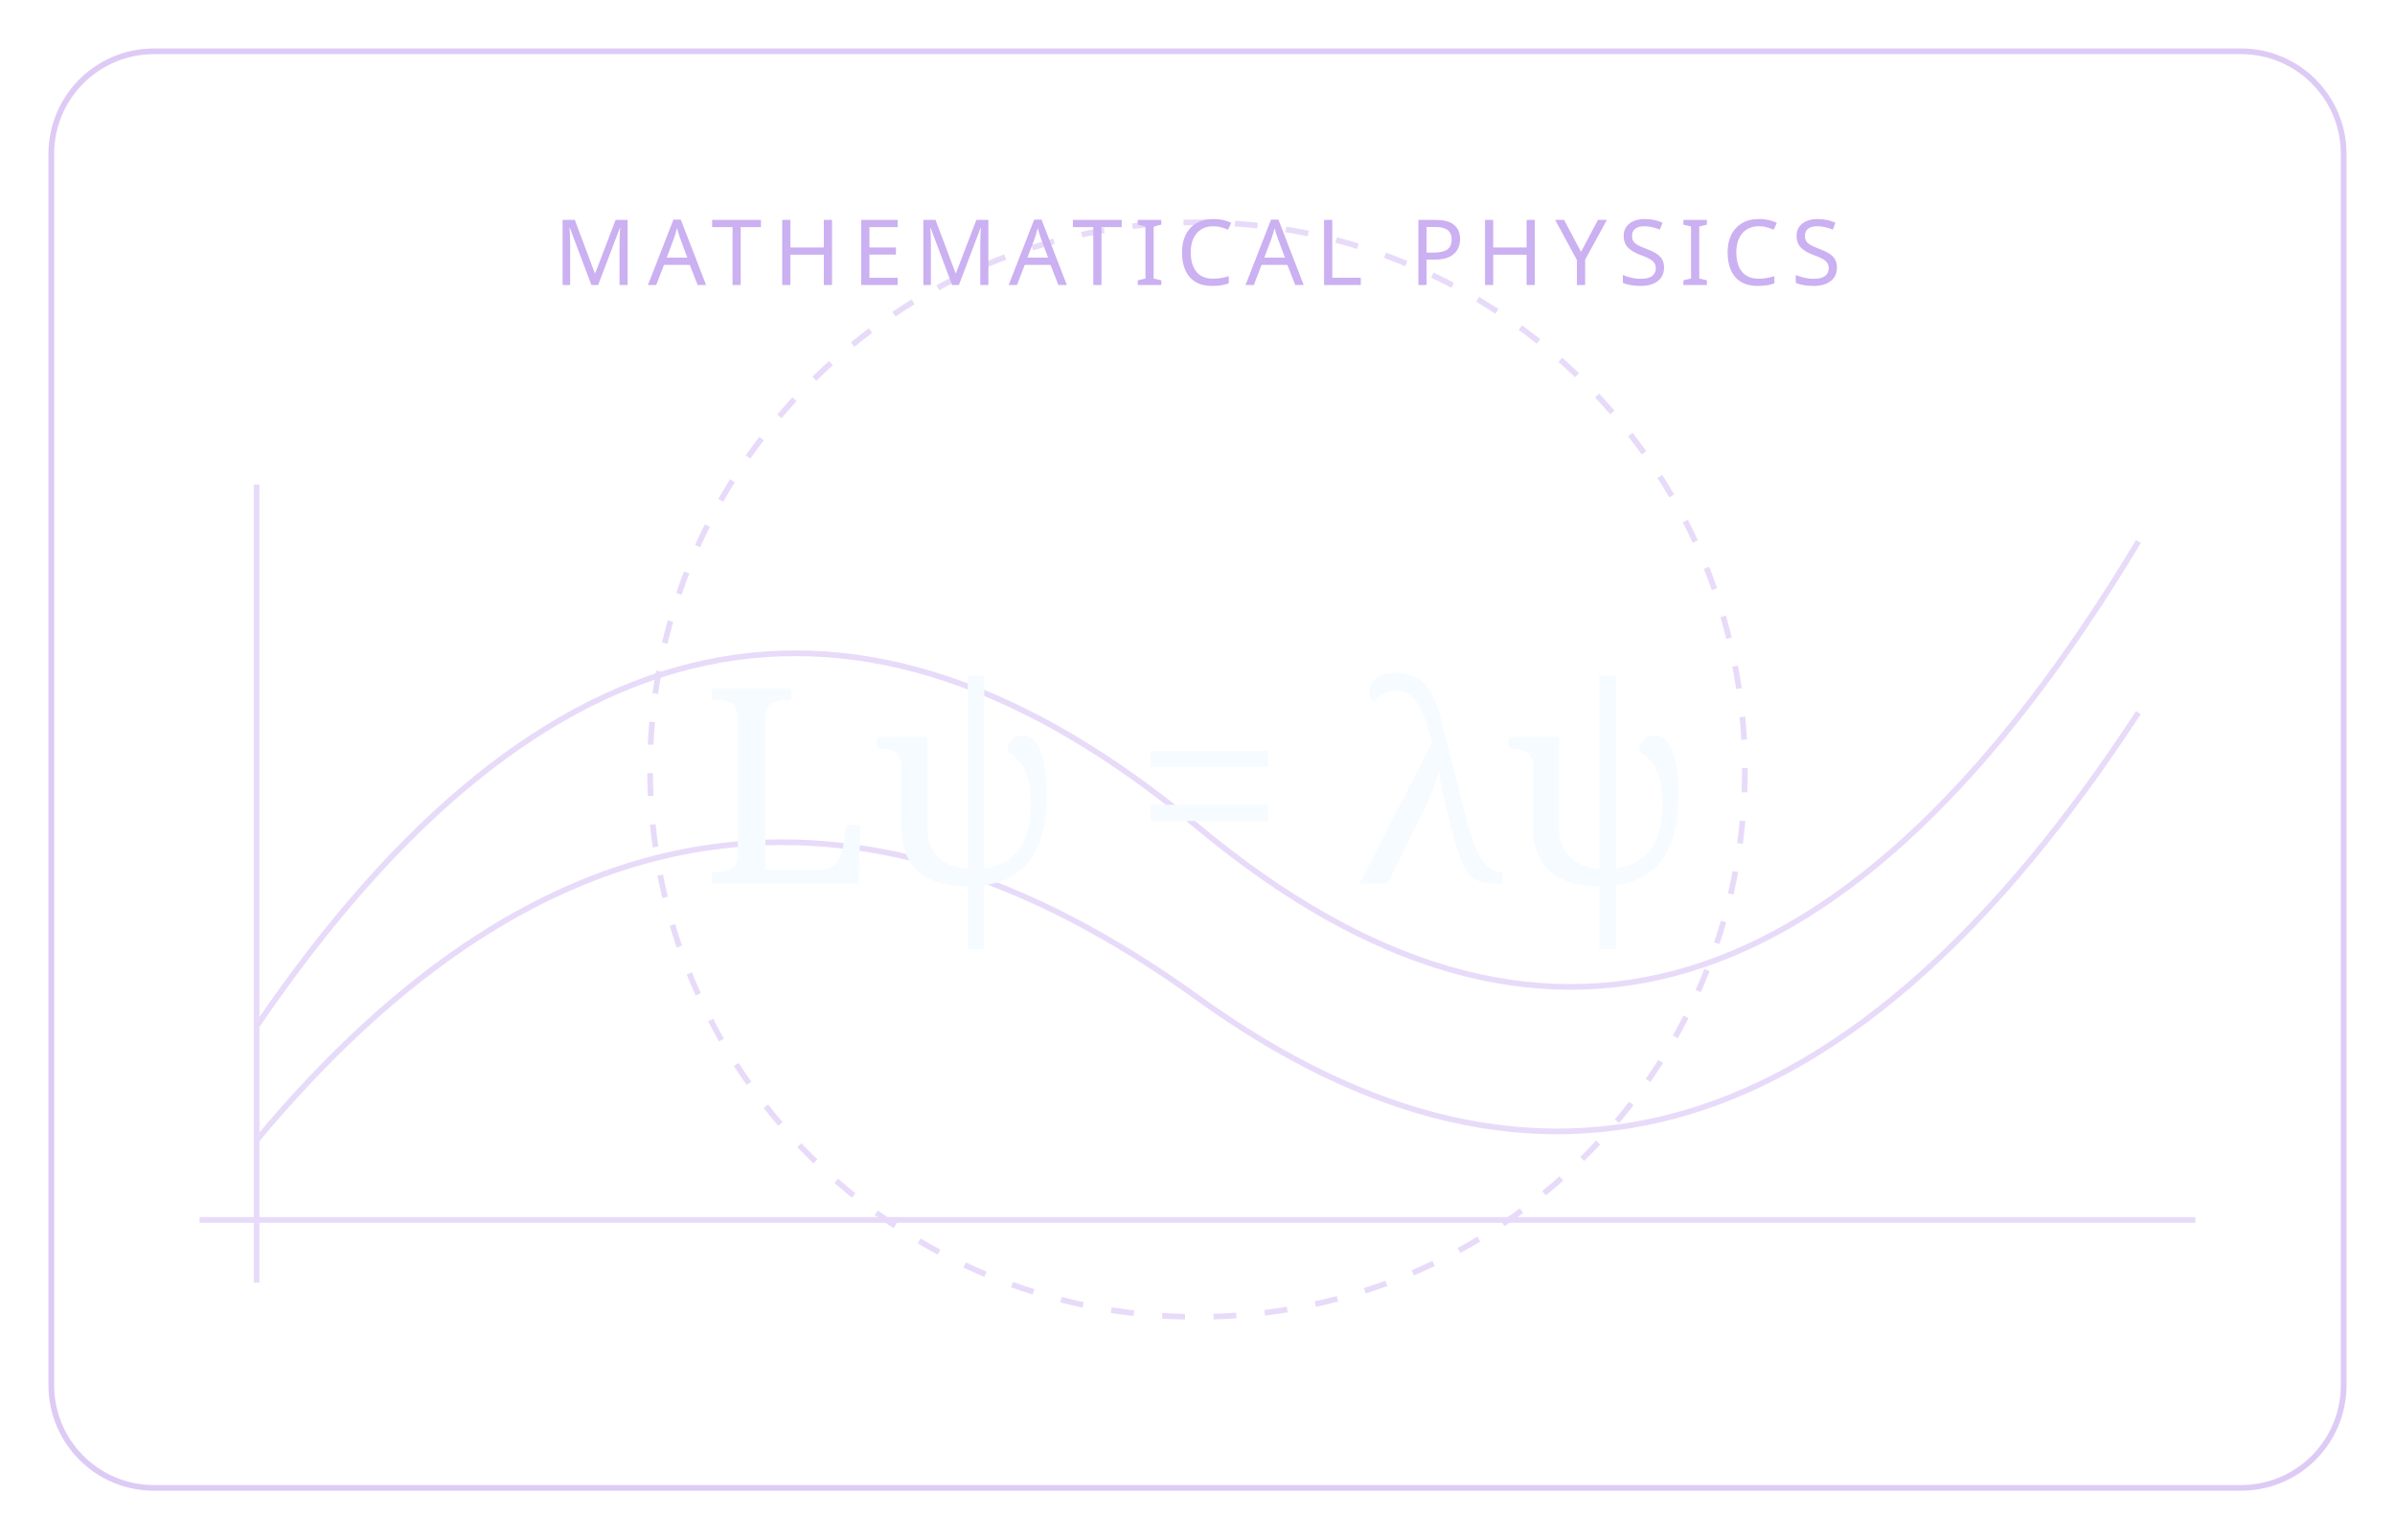
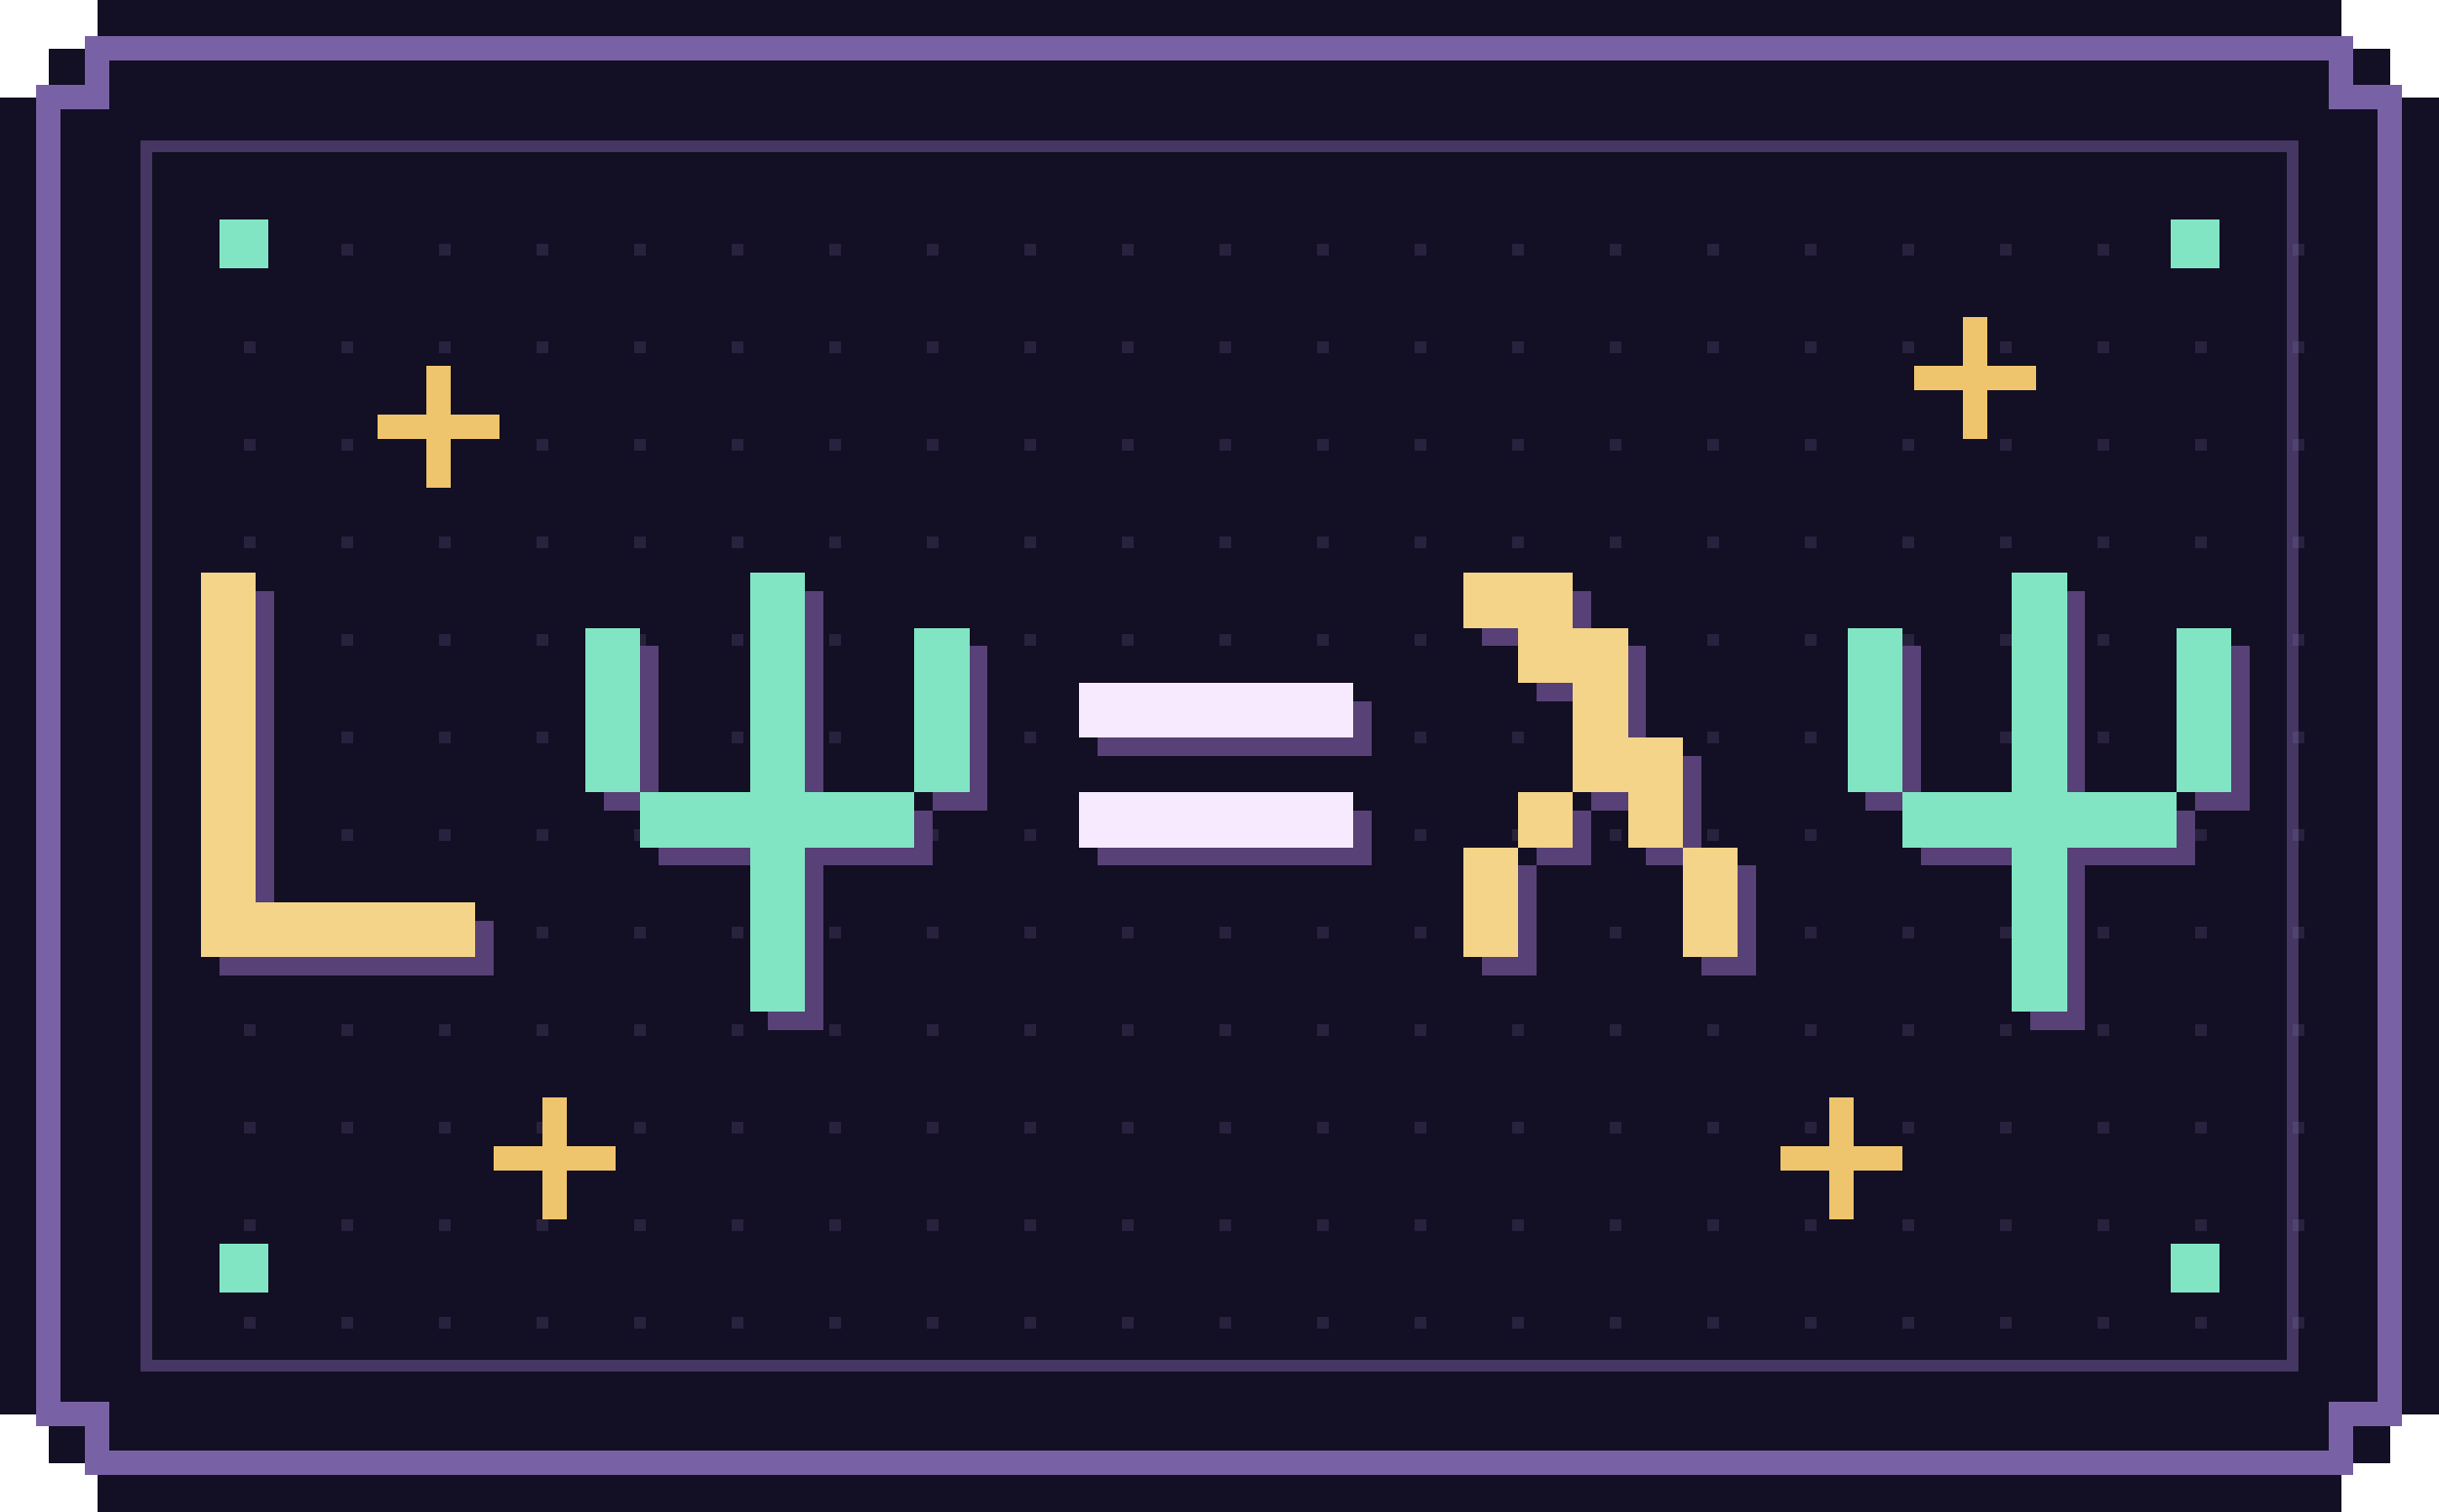
- <svg xmlns="http://www.w3.org/2000/svg" viewBox="0 0 420 270">
-   <rect x="9" y="9" width="402" height="252" rx="18" fill="#ffffff08" stroke="#cbb0f2" stroke-opacity=".65" />
-   <g stroke="#cbb0f2" fill="none" opacity=".45">
-     <path d="M35 214H385M45 225V85M45 180 Q120 70 210 145 T375 95M45 200 Q120 110 210 175 T375 125" />
-     <circle cx="210" cy="135" r="96" stroke-dasharray="4 5" />
-   </g>
-   <text x="210" y="50" text-anchor="middle" font-family="system-ui,sans-serif" font-size="16" letter-spacing="2" fill="#cbb0f2">MATHEMATICAL PHYSICS</text>
-   <text x="210" y="155" text-anchor="middle" font-family="Georgia,serif" font-size="48" fill="#f6fbff">Lψ = λψ</text>
+ <svg xmlns="http://www.w3.org/2000/svg" viewBox="0 0 400 248" role="img" aria-label="Спектральное уравнение L пси равно лямбда пси" shape-rendering="crispEdges">
+   <path fill="#130f25" d="M16 0H384V8H392V16H400V232H392V240H384V248H16V240H8V232H0V16H8V8H16Z" />
+   <path fill="none" stroke="#7862a5" stroke-width="4" d="M16 8H384V16H392V232H384V240H16V232H8V16H16Z" />
+   <path fill="none" stroke="#453663" stroke-width="2" d="M24 24H376V224H24Z" />
+   <rect x="40" y="40" width="2" height="2" fill="#8d78b2" opacity=".18" />
+   <rect x="40" y="56" width="2" height="2" fill="#8d78b2" opacity=".18" />
+   <rect x="40" y="72" width="2" height="2" fill="#8d78b2" opacity=".18" />
+   <rect x="40" y="88" width="2" height="2" fill="#8d78b2" opacity=".18" />
+   <rect x="40" y="104" width="2" height="2" fill="#8d78b2" opacity=".18" />
+   <rect x="40" y="120" width="2" height="2" fill="#8d78b2" opacity=".18" />
+   <rect x="40" y="136" width="2" height="2" fill="#8d78b2" opacity=".18" />
+   <rect x="40" y="152" width="2" height="2" fill="#8d78b2" opacity=".18" />
+   <rect x="40" y="168" width="2" height="2" fill="#8d78b2" opacity=".18" />
+   <rect x="40" y="184" width="2" height="2" fill="#8d78b2" opacity=".18" />
+   <rect x="40" y="200" width="2" height="2" fill="#8d78b2" opacity=".18" />
+   <rect x="40" y="216" width="2" height="2" fill="#8d78b2" opacity=".18" />
+   <rect x="56" y="40" width="2" height="2" fill="#8d78b2" opacity=".18" />
+   <rect x="56" y="56" width="2" height="2" fill="#8d78b2" opacity=".18" />
+   <rect x="56" y="72" width="2" height="2" fill="#8d78b2" opacity=".18" />
+   <rect x="56" y="88" width="2" height="2" fill="#8d78b2" opacity=".18" />
+   <rect x="56" y="104" width="2" height="2" fill="#8d78b2" opacity=".18" />
+   <rect x="56" y="120" width="2" height="2" fill="#8d78b2" opacity=".18" />
+   <rect x="56" y="136" width="2" height="2" fill="#8d78b2" opacity=".18" />
+   <rect x="56" y="152" width="2" height="2" fill="#8d78b2" opacity=".18" />
+   <rect x="56" y="168" width="2" height="2" fill="#8d78b2" opacity=".18" />
+   <rect x="56" y="184" width="2" height="2" fill="#8d78b2" opacity=".18" />
+   <rect x="56" y="200" width="2" height="2" fill="#8d78b2" opacity=".18" />
+   <rect x="56" y="216" width="2" height="2" fill="#8d78b2" opacity=".18" />
+   <rect x="72" y="40" width="2" height="2" fill="#8d78b2" opacity=".18" />
+   <rect x="72" y="56" width="2" height="2" fill="#8d78b2" opacity=".18" />
+   <rect x="72" y="72" width="2" height="2" fill="#8d78b2" opacity=".18" />
+   <rect x="72" y="88" width="2" height="2" fill="#8d78b2" opacity=".18" />
+   <rect x="72" y="104" width="2" height="2" fill="#8d78b2" opacity=".18" />
+   <rect x="72" y="120" width="2" height="2" fill="#8d78b2" opacity=".18" />
+   <rect x="72" y="136" width="2" height="2" fill="#8d78b2" opacity=".18" />
+   <rect x="72" y="152" width="2" height="2" fill="#8d78b2" opacity=".18" />
+   <rect x="72" y="168" width="2" height="2" fill="#8d78b2" opacity=".18" />
+   <rect x="72" y="184" width="2" height="2" fill="#8d78b2" opacity=".18" />
+   <rect x="72" y="200" width="2" height="2" fill="#8d78b2" opacity=".18" />
+   <rect x="72" y="216" width="2" height="2" fill="#8d78b2" opacity=".18" />
+   <rect x="88" y="40" width="2" height="2" fill="#8d78b2" opacity=".18" />
+   <rect x="88" y="56" width="2" height="2" fill="#8d78b2" opacity=".18" />
+   <rect x="88" y="72" width="2" height="2" fill="#8d78b2" opacity=".18" />
+   <rect x="88" y="88" width="2" height="2" fill="#8d78b2" opacity=".18" />
+   <rect x="88" y="104" width="2" height="2" fill="#8d78b2" opacity=".18" />
+   <rect x="88" y="120" width="2" height="2" fill="#8d78b2" opacity=".18" />
+   <rect x="88" y="136" width="2" height="2" fill="#8d78b2" opacity=".18" />
+   <rect x="88" y="152" width="2" height="2" fill="#8d78b2" opacity=".18" />
+   <rect x="88" y="168" width="2" height="2" fill="#8d78b2" opacity=".18" />
+   <rect x="88" y="184" width="2" height="2" fill="#8d78b2" opacity=".18" />
+   <rect x="88" y="200" width="2" height="2" fill="#8d78b2" opacity=".18" />
+   <rect x="88" y="216" width="2" height="2" fill="#8d78b2" opacity=".18" />
+   <rect x="104" y="40" width="2" height="2" fill="#8d78b2" opacity=".18" />
+   <rect x="104" y="56" width="2" height="2" fill="#8d78b2" opacity=".18" />
+   <rect x="104" y="72" width="2" height="2" fill="#8d78b2" opacity=".18" />
+   <rect x="104" y="88" width="2" height="2" fill="#8d78b2" opacity=".18" />
+   <rect x="104" y="104" width="2" height="2" fill="#8d78b2" opacity=".18" />
+   <rect x="104" y="120" width="2" height="2" fill="#8d78b2" opacity=".18" />
+   <rect x="104" y="136" width="2" height="2" fill="#8d78b2" opacity=".18" />
+   <rect x="104" y="152" width="2" height="2" fill="#8d78b2" opacity=".18" />
+   <rect x="104" y="168" width="2" height="2" fill="#8d78b2" opacity=".18" />
+   <rect x="104" y="184" width="2" height="2" fill="#8d78b2" opacity=".18" />
+   <rect x="104" y="200" width="2" height="2" fill="#8d78b2" opacity=".18" />
+   <rect x="104" y="216" width="2" height="2" fill="#8d78b2" opacity=".18" />
+   <rect x="120" y="40" width="2" height="2" fill="#8d78b2" opacity=".18" />
+   <rect x="120" y="56" width="2" height="2" fill="#8d78b2" opacity=".18" />
+   <rect x="120" y="72" width="2" height="2" fill="#8d78b2" opacity=".18" />
+   <rect x="120" y="88" width="2" height="2" fill="#8d78b2" opacity=".18" />
+   <rect x="120" y="104" width="2" height="2" fill="#8d78b2" opacity=".18" />
+   <rect x="120" y="120" width="2" height="2" fill="#8d78b2" opacity=".18" />
+   <rect x="120" y="136" width="2" height="2" fill="#8d78b2" opacity=".18" />
+   <rect x="120" y="152" width="2" height="2" fill="#8d78b2" opacity=".18" />
+   <rect x="120" y="168" width="2" height="2" fill="#8d78b2" opacity=".18" />
+   <rect x="120" y="184" width="2" height="2" fill="#8d78b2" opacity=".18" />
+   <rect x="120" y="200" width="2" height="2" fill="#8d78b2" opacity=".18" />
+   <rect x="120" y="216" width="2" height="2" fill="#8d78b2" opacity=".18" />
+   <rect x="136" y="40" width="2" height="2" fill="#8d78b2" opacity=".18" />
+   <rect x="136" y="56" width="2" height="2" fill="#8d78b2" opacity=".18" />
+   <rect x="136" y="72" width="2" height="2" fill="#8d78b2" opacity=".18" />
+   <rect x="136" y="88" width="2" height="2" fill="#8d78b2" opacity=".18" />
+   <rect x="136" y="104" width="2" height="2" fill="#8d78b2" opacity=".18" />
+   <rect x="136" y="120" width="2" height="2" fill="#8d78b2" opacity=".18" />
+   <rect x="136" y="136" width="2" height="2" fill="#8d78b2" opacity=".18" />
+   <rect x="136" y="152" width="2" height="2" fill="#8d78b2" opacity=".18" />
+   <rect x="136" y="168" width="2" height="2" fill="#8d78b2" opacity=".18" />
+   <rect x="136" y="184" width="2" height="2" fill="#8d78b2" opacity=".18" />
+   <rect x="136" y="200" width="2" height="2" fill="#8d78b2" opacity=".18" />
+   <rect x="136" y="216" width="2" height="2" fill="#8d78b2" opacity=".18" />
+   <rect x="152" y="40" width="2" height="2" fill="#8d78b2" opacity=".18" />
+   <rect x="152" y="56" width="2" height="2" fill="#8d78b2" opacity=".18" />
+   <rect x="152" y="72" width="2" height="2" fill="#8d78b2" opacity=".18" />
+   <rect x="152" y="88" width="2" height="2" fill="#8d78b2" opacity=".18" />
+   <rect x="152" y="104" width="2" height="2" fill="#8d78b2" opacity=".18" />
+   <rect x="152" y="120" width="2" height="2" fill="#8d78b2" opacity=".18" />
+   <rect x="152" y="136" width="2" height="2" fill="#8d78b2" opacity=".18" />
+   <rect x="152" y="152" width="2" height="2" fill="#8d78b2" opacity=".18" />
+   <rect x="152" y="168" width="2" height="2" fill="#8d78b2" opacity=".18" />
+   <rect x="152" y="184" width="2" height="2" fill="#8d78b2" opacity=".18" />
+   <rect x="152" y="200" width="2" height="2" fill="#8d78b2" opacity=".18" />
+   <rect x="152" y="216" width="2" height="2" fill="#8d78b2" opacity=".18" />
+   <rect x="168" y="40" width="2" height="2" fill="#8d78b2" opacity=".18" />
+   <rect x="168" y="56" width="2" height="2" fill="#8d78b2" opacity=".18" />
+   <rect x="168" y="72" width="2" height="2" fill="#8d78b2" opacity=".18" />
+   <rect x="168" y="88" width="2" height="2" fill="#8d78b2" opacity=".18" />
+   <rect x="168" y="104" width="2" height="2" fill="#8d78b2" opacity=".18" />
+   <rect x="168" y="120" width="2" height="2" fill="#8d78b2" opacity=".18" />
+   <rect x="168" y="136" width="2" height="2" fill="#8d78b2" opacity=".18" />
+   <rect x="168" y="152" width="2" height="2" fill="#8d78b2" opacity=".18" />
+   <rect x="168" y="168" width="2" height="2" fill="#8d78b2" opacity=".18" />
+   <rect x="168" y="184" width="2" height="2" fill="#8d78b2" opacity=".18" />
+   <rect x="168" y="200" width="2" height="2" fill="#8d78b2" opacity=".18" />
+   <rect x="168" y="216" width="2" height="2" fill="#8d78b2" opacity=".18" />
+   <rect x="184" y="40" width="2" height="2" fill="#8d78b2" opacity=".18" />
+   <rect x="184" y="56" width="2" height="2" fill="#8d78b2" opacity=".18" />
+   <rect x="184" y="72" width="2" height="2" fill="#8d78b2" opacity=".18" />
+   <rect x="184" y="88" width="2" height="2" fill="#8d78b2" opacity=".18" />
+   <rect x="184" y="104" width="2" height="2" fill="#8d78b2" opacity=".18" />
+   <rect x="184" y="120" width="2" height="2" fill="#8d78b2" opacity=".18" />
+   <rect x="184" y="136" width="2" height="2" fill="#8d78b2" opacity=".18" />
+   <rect x="184" y="152" width="2" height="2" fill="#8d78b2" opacity=".18" />
+   <rect x="184" y="168" width="2" height="2" fill="#8d78b2" opacity=".18" />
+   <rect x="184" y="184" width="2" height="2" fill="#8d78b2" opacity=".18" />
+   <rect x="184" y="200" width="2" height="2" fill="#8d78b2" opacity=".18" />
+   <rect x="184" y="216" width="2" height="2" fill="#8d78b2" opacity=".18" />
+   <rect x="200" y="40" width="2" height="2" fill="#8d78b2" opacity=".18" />
+   <rect x="200" y="56" width="2" height="2" fill="#8d78b2" opacity=".18" />
+   <rect x="200" y="72" width="2" height="2" fill="#8d78b2" opacity=".18" />
+   <rect x="200" y="88" width="2" height="2" fill="#8d78b2" opacity=".18" />
+   <rect x="200" y="104" width="2" height="2" fill="#8d78b2" opacity=".18" />
+   <rect x="200" y="120" width="2" height="2" fill="#8d78b2" opacity=".18" />
+   <rect x="200" y="136" width="2" height="2" fill="#8d78b2" opacity=".18" />
+   <rect x="200" y="152" width="2" height="2" fill="#8d78b2" opacity=".18" />
+   <rect x="200" y="168" width="2" height="2" fill="#8d78b2" opacity=".18" />
+   <rect x="200" y="184" width="2" height="2" fill="#8d78b2" opacity=".18" />
+   <rect x="200" y="200" width="2" height="2" fill="#8d78b2" opacity=".18" />
+   <rect x="200" y="216" width="2" height="2" fill="#8d78b2" opacity=".18" />
+   <rect x="216" y="40" width="2" height="2" fill="#8d78b2" opacity=".18" />
+   <rect x="216" y="56" width="2" height="2" fill="#8d78b2" opacity=".18" />
+   <rect x="216" y="72" width="2" height="2" fill="#8d78b2" opacity=".18" />
+   <rect x="216" y="88" width="2" height="2" fill="#8d78b2" opacity=".18" />
+   <rect x="216" y="104" width="2" height="2" fill="#8d78b2" opacity=".18" />
+   <rect x="216" y="120" width="2" height="2" fill="#8d78b2" opacity=".18" />
+   <rect x="216" y="136" width="2" height="2" fill="#8d78b2" opacity=".18" />
+   <rect x="216" y="152" width="2" height="2" fill="#8d78b2" opacity=".18" />
+   <rect x="216" y="168" width="2" height="2" fill="#8d78b2" opacity=".18" />
+   <rect x="216" y="184" width="2" height="2" fill="#8d78b2" opacity=".18" />
+   <rect x="216" y="200" width="2" height="2" fill="#8d78b2" opacity=".18" />
+   <rect x="216" y="216" width="2" height="2" fill="#8d78b2" opacity=".18" />
+   <rect x="232" y="40" width="2" height="2" fill="#8d78b2" opacity=".18" />
+   <rect x="232" y="56" width="2" height="2" fill="#8d78b2" opacity=".18" />
+   <rect x="232" y="72" width="2" height="2" fill="#8d78b2" opacity=".18" />
+   <rect x="232" y="88" width="2" height="2" fill="#8d78b2" opacity=".18" />
+   <rect x="232" y="104" width="2" height="2" fill="#8d78b2" opacity=".18" />
+   <rect x="232" y="120" width="2" height="2" fill="#8d78b2" opacity=".18" />
+   <rect x="232" y="136" width="2" height="2" fill="#8d78b2" opacity=".18" />
+   <rect x="232" y="152" width="2" height="2" fill="#8d78b2" opacity=".18" />
+   <rect x="232" y="168" width="2" height="2" fill="#8d78b2" opacity=".18" />
+   <rect x="232" y="184" width="2" height="2" fill="#8d78b2" opacity=".18" />
+   <rect x="232" y="200" width="2" height="2" fill="#8d78b2" opacity=".18" />
+   <rect x="232" y="216" width="2" height="2" fill="#8d78b2" opacity=".18" />
+   <rect x="248" y="40" width="2" height="2" fill="#8d78b2" opacity=".18" />
+   <rect x="248" y="56" width="2" height="2" fill="#8d78b2" opacity=".18" />
+   <rect x="248" y="72" width="2" height="2" fill="#8d78b2" opacity=".18" />
+   <rect x="248" y="88" width="2" height="2" fill="#8d78b2" opacity=".18" />
+   <rect x="248" y="104" width="2" height="2" fill="#8d78b2" opacity=".18" />
+   <rect x="248" y="120" width="2" height="2" fill="#8d78b2" opacity=".18" />
+   <rect x="248" y="136" width="2" height="2" fill="#8d78b2" opacity=".18" />
+   <rect x="248" y="152" width="2" height="2" fill="#8d78b2" opacity=".18" />
+   <rect x="248" y="168" width="2" height="2" fill="#8d78b2" opacity=".18" />
+   <rect x="248" y="184" width="2" height="2" fill="#8d78b2" opacity=".18" />
+   <rect x="248" y="200" width="2" height="2" fill="#8d78b2" opacity=".18" />
+   <rect x="248" y="216" width="2" height="2" fill="#8d78b2" opacity=".18" />
+   <rect x="264" y="40" width="2" height="2" fill="#8d78b2" opacity=".18" />
+   <rect x="264" y="56" width="2" height="2" fill="#8d78b2" opacity=".18" />
+   <rect x="264" y="72" width="2" height="2" fill="#8d78b2" opacity=".18" />
+   <rect x="264" y="88" width="2" height="2" fill="#8d78b2" opacity=".18" />
+   <rect x="264" y="104" width="2" height="2" fill="#8d78b2" opacity=".18" />
+   <rect x="264" y="120" width="2" height="2" fill="#8d78b2" opacity=".18" />
+   <rect x="264" y="136" width="2" height="2" fill="#8d78b2" opacity=".18" />
+   <rect x="264" y="152" width="2" height="2" fill="#8d78b2" opacity=".18" />
+   <rect x="264" y="168" width="2" height="2" fill="#8d78b2" opacity=".18" />
+   <rect x="264" y="184" width="2" height="2" fill="#8d78b2" opacity=".18" />
+   <rect x="264" y="200" width="2" height="2" fill="#8d78b2" opacity=".18" />
+   <rect x="264" y="216" width="2" height="2" fill="#8d78b2" opacity=".18" />
+   <rect x="280" y="40" width="2" height="2" fill="#8d78b2" opacity=".18" />
+   <rect x="280" y="56" width="2" height="2" fill="#8d78b2" opacity=".18" />
+   <rect x="280" y="72" width="2" height="2" fill="#8d78b2" opacity=".18" />
+   <rect x="280" y="88" width="2" height="2" fill="#8d78b2" opacity=".18" />
+   <rect x="280" y="104" width="2" height="2" fill="#8d78b2" opacity=".18" />
+   <rect x="280" y="120" width="2" height="2" fill="#8d78b2" opacity=".18" />
+   <rect x="280" y="136" width="2" height="2" fill="#8d78b2" opacity=".18" />
+   <rect x="280" y="152" width="2" height="2" fill="#8d78b2" opacity=".18" />
+   <rect x="280" y="168" width="2" height="2" fill="#8d78b2" opacity=".18" />
+   <rect x="280" y="184" width="2" height="2" fill="#8d78b2" opacity=".18" />
+   <rect x="280" y="200" width="2" height="2" fill="#8d78b2" opacity=".18" />
+   <rect x="280" y="216" width="2" height="2" fill="#8d78b2" opacity=".18" />
+   <rect x="296" y="40" width="2" height="2" fill="#8d78b2" opacity=".18" />
+   <rect x="296" y="56" width="2" height="2" fill="#8d78b2" opacity=".18" />
+   <rect x="296" y="72" width="2" height="2" fill="#8d78b2" opacity=".18" />
+   <rect x="296" y="88" width="2" height="2" fill="#8d78b2" opacity=".18" />
+   <rect x="296" y="104" width="2" height="2" fill="#8d78b2" opacity=".18" />
+   <rect x="296" y="120" width="2" height="2" fill="#8d78b2" opacity=".18" />
+   <rect x="296" y="136" width="2" height="2" fill="#8d78b2" opacity=".18" />
+   <rect x="296" y="152" width="2" height="2" fill="#8d78b2" opacity=".18" />
+   <rect x="296" y="168" width="2" height="2" fill="#8d78b2" opacity=".18" />
+   <rect x="296" y="184" width="2" height="2" fill="#8d78b2" opacity=".18" />
+   <rect x="296" y="200" width="2" height="2" fill="#8d78b2" opacity=".18" />
+   <rect x="296" y="216" width="2" height="2" fill="#8d78b2" opacity=".18" />
+   <rect x="312" y="40" width="2" height="2" fill="#8d78b2" opacity=".18" />
+   <rect x="312" y="56" width="2" height="2" fill="#8d78b2" opacity=".18" />
+   <rect x="312" y="72" width="2" height="2" fill="#8d78b2" opacity=".18" />
+   <rect x="312" y="88" width="2" height="2" fill="#8d78b2" opacity=".18" />
+   <rect x="312" y="104" width="2" height="2" fill="#8d78b2" opacity=".18" />
+   <rect x="312" y="120" width="2" height="2" fill="#8d78b2" opacity=".18" />
+   <rect x="312" y="136" width="2" height="2" fill="#8d78b2" opacity=".18" />
+   <rect x="312" y="152" width="2" height="2" fill="#8d78b2" opacity=".18" />
+   <rect x="312" y="168" width="2" height="2" fill="#8d78b2" opacity=".18" />
+   <rect x="312" y="184" width="2" height="2" fill="#8d78b2" opacity=".18" />
+   <rect x="312" y="200" width="2" height="2" fill="#8d78b2" opacity=".18" />
+   <rect x="312" y="216" width="2" height="2" fill="#8d78b2" opacity=".18" />
+   <rect x="328" y="40" width="2" height="2" fill="#8d78b2" opacity=".18" />
+   <rect x="328" y="56" width="2" height="2" fill="#8d78b2" opacity=".18" />
+   <rect x="328" y="72" width="2" height="2" fill="#8d78b2" opacity=".18" />
+   <rect x="328" y="88" width="2" height="2" fill="#8d78b2" opacity=".18" />
+   <rect x="328" y="104" width="2" height="2" fill="#8d78b2" opacity=".18" />
+   <rect x="328" y="120" width="2" height="2" fill="#8d78b2" opacity=".18" />
+   <rect x="328" y="136" width="2" height="2" fill="#8d78b2" opacity=".18" />
+   <rect x="328" y="152" width="2" height="2" fill="#8d78b2" opacity=".18" />
+   <rect x="328" y="168" width="2" height="2" fill="#8d78b2" opacity=".18" />
+   <rect x="328" y="184" width="2" height="2" fill="#8d78b2" opacity=".18" />
+   <rect x="328" y="200" width="2" height="2" fill="#8d78b2" opacity=".18" />
+   <rect x="328" y="216" width="2" height="2" fill="#8d78b2" opacity=".18" />
+   <rect x="344" y="40" width="2" height="2" fill="#8d78b2" opacity=".18" />
+   <rect x="344" y="56" width="2" height="2" fill="#8d78b2" opacity=".18" />
+   <rect x="344" y="72" width="2" height="2" fill="#8d78b2" opacity=".18" />
+   <rect x="344" y="88" width="2" height="2" fill="#8d78b2" opacity=".18" />
+   <rect x="344" y="104" width="2" height="2" fill="#8d78b2" opacity=".18" />
+   <rect x="344" y="120" width="2" height="2" fill="#8d78b2" opacity=".18" />
+   <rect x="344" y="136" width="2" height="2" fill="#8d78b2" opacity=".18" />
+   <rect x="344" y="152" width="2" height="2" fill="#8d78b2" opacity=".18" />
+   <rect x="344" y="168" width="2" height="2" fill="#8d78b2" opacity=".18" />
+   <rect x="344" y="184" width="2" height="2" fill="#8d78b2" opacity=".18" />
+   <rect x="344" y="200" width="2" height="2" fill="#8d78b2" opacity=".18" />
+   <rect x="344" y="216" width="2" height="2" fill="#8d78b2" opacity=".18" />
+   <rect x="360" y="40" width="2" height="2" fill="#8d78b2" opacity=".18" />
+   <rect x="360" y="56" width="2" height="2" fill="#8d78b2" opacity=".18" />
+   <rect x="360" y="72" width="2" height="2" fill="#8d78b2" opacity=".18" />
+   <rect x="360" y="88" width="2" height="2" fill="#8d78b2" opacity=".18" />
+   <rect x="360" y="104" width="2" height="2" fill="#8d78b2" opacity=".18" />
+   <rect x="360" y="120" width="2" height="2" fill="#8d78b2" opacity=".18" />
+   <rect x="360" y="136" width="2" height="2" fill="#8d78b2" opacity=".18" />
+   <rect x="360" y="152" width="2" height="2" fill="#8d78b2" opacity=".18" />
+   <rect x="360" y="168" width="2" height="2" fill="#8d78b2" opacity=".18" />
+   <rect x="360" y="184" width="2" height="2" fill="#8d78b2" opacity=".18" />
+   <rect x="360" y="200" width="2" height="2" fill="#8d78b2" opacity=".18" />
+   <rect x="360" y="216" width="2" height="2" fill="#8d78b2" opacity=".18" />
+   <rect x="376" y="40" width="2" height="2" fill="#8d78b2" opacity=".18" />
+   <rect x="376" y="56" width="2" height="2" fill="#8d78b2" opacity=".18" />
+   <rect x="376" y="72" width="2" height="2" fill="#8d78b2" opacity=".18" />
+   <rect x="376" y="88" width="2" height="2" fill="#8d78b2" opacity=".18" />
+   <rect x="376" y="104" width="2" height="2" fill="#8d78b2" opacity=".18" />
+   <rect x="376" y="120" width="2" height="2" fill="#8d78b2" opacity=".18" />
+   <rect x="376" y="136" width="2" height="2" fill="#8d78b2" opacity=".18" />
+   <rect x="376" y="152" width="2" height="2" fill="#8d78b2" opacity=".18" />
+   <rect x="376" y="168" width="2" height="2" fill="#8d78b2" opacity=".18" />
+   <rect x="376" y="184" width="2" height="2" fill="#8d78b2" opacity=".18" />
+   <rect x="376" y="200" width="2" height="2" fill="#8d78b2" opacity=".18" />
+   <rect x="376" y="216" width="2" height="2" fill="#8d78b2" opacity=".18" />
+   <path fill="#81e5c3" d="M36 36h8v8h-8z" />
+   <path fill="#81e5c3" d="M356 36h8v8h-8z" />
+   <path fill="#81e5c3" d="M36 204h8v8h-8z" />
+   <path fill="#81e5c3" d="M356 204h8v8h-8z" />
+   <path fill="#eec46d" d="M70 60h4v8h8v4h-8v8h-4v-8h-8v-4h8z" />
+   <path fill="#eec46d" d="M322 52h4v8h8v4h-8v8h-4v-8h-8v-4h8z" />
+   <path fill="#eec46d" d="M89 180h4v8h8v4h-8v8h-4v-8h-8v-4h8z" />
+   <path fill="#eec46d" d="M300 180h4v8h8v4h-8v8h-4v-8h-8v-4h8z" />
+   <rect x="36" y="97" width="9" height="9" fill="#574176" />
+   <rect x="33" y="94" width="9" height="9" fill="#f3d489" />
+   <rect x="36" y="106" width="9" height="9" fill="#574176" />
+   <rect x="33" y="103" width="9" height="9" fill="#f3d489" />
+   <rect x="36" y="115" width="9" height="9" fill="#574176" />
+   <rect x="33" y="112" width="9" height="9" fill="#f3d489" />
+   <rect x="36" y="124" width="9" height="9" fill="#574176" />
+   <rect x="33" y="121" width="9" height="9" fill="#f3d489" />
+   <rect x="36" y="133" width="9" height="9" fill="#574176" />
+   <rect x="33" y="130" width="9" height="9" fill="#f3d489" />
+   <rect x="36" y="142" width="9" height="9" fill="#574176" />
+   <rect x="33" y="139" width="9" height="9" fill="#f3d489" />
+   <rect x="36" y="151" width="9" height="9" fill="#574176" />
+   <rect x="33" y="148" width="9" height="9" fill="#f3d489" />
+   <rect x="45" y="151" width="9" height="9" fill="#574176" />
+   <rect x="42" y="148" width="9" height="9" fill="#f3d489" />
+   <rect x="54" y="151" width="9" height="9" fill="#574176" />
+   <rect x="51" y="148" width="9" height="9" fill="#f3d489" />
+   <rect x="63" y="151" width="9" height="9" fill="#574176" />
+   <rect x="60" y="148" width="9" height="9" fill="#f3d489" />
+   <rect x="72" y="151" width="9" height="9" fill="#574176" />
+   <rect x="69" y="148" width="9" height="9" fill="#f3d489" />
+   <rect x="126" y="97" width="9" height="9" fill="#574176" />
+   <rect x="123" y="94" width="9" height="9" fill="#81e5c3" />
+   <rect x="99" y="106" width="9" height="9" fill="#574176" />
+   <rect x="96" y="103" width="9" height="9" fill="#81e5c3" />
+   <rect x="126" y="106" width="9" height="9" fill="#574176" />
+   <rect x="123" y="103" width="9" height="9" fill="#81e5c3" />
+   <rect x="153" y="106" width="9" height="9" fill="#574176" />
+   <rect x="150" y="103" width="9" height="9" fill="#81e5c3" />
+   <rect x="99" y="115" width="9" height="9" fill="#574176" />
+   <rect x="96" y="112" width="9" height="9" fill="#81e5c3" />
+   <rect x="126" y="115" width="9" height="9" fill="#574176" />
+   <rect x="123" y="112" width="9" height="9" fill="#81e5c3" />
+   <rect x="153" y="115" width="9" height="9" fill="#574176" />
+   <rect x="150" y="112" width="9" height="9" fill="#81e5c3" />
+   <rect x="99" y="124" width="9" height="9" fill="#574176" />
+   <rect x="96" y="121" width="9" height="9" fill="#81e5c3" />
+   <rect x="126" y="124" width="9" height="9" fill="#574176" />
+   <rect x="123" y="121" width="9" height="9" fill="#81e5c3" />
+   <rect x="153" y="124" width="9" height="9" fill="#574176" />
+   <rect x="150" y="121" width="9" height="9" fill="#81e5c3" />
+   <rect x="108" y="133" width="9" height="9" fill="#574176" />
+   <rect x="105" y="130" width="9" height="9" fill="#81e5c3" />
+   <rect x="117" y="133" width="9" height="9" fill="#574176" />
+   <rect x="114" y="130" width="9" height="9" fill="#81e5c3" />
+   <rect x="126" y="133" width="9" height="9" fill="#574176" />
+   <rect x="123" y="130" width="9" height="9" fill="#81e5c3" />
+   <rect x="135" y="133" width="9" height="9" fill="#574176" />
+   <rect x="132" y="130" width="9" height="9" fill="#81e5c3" />
+   <rect x="144" y="133" width="9" height="9" fill="#574176" />
+   <rect x="141" y="130" width="9" height="9" fill="#81e5c3" />
+   <rect x="126" y="142" width="9" height="9" fill="#574176" />
+   <rect x="123" y="139" width="9" height="9" fill="#81e5c3" />
+   <rect x="126" y="151" width="9" height="9" fill="#574176" />
+   <rect x="123" y="148" width="9" height="9" fill="#81e5c3" />
+   <rect x="126" y="160" width="9" height="9" fill="#574176" />
+   <rect x="123" y="157" width="9" height="9" fill="#81e5c3" />
+   <rect x="180" y="115" width="9" height="9" fill="#574176" />
+   <rect x="177" y="112" width="9" height="9" fill="#f7eaff" />
+   <rect x="189" y="115" width="9" height="9" fill="#574176" />
+   <rect x="186" y="112" width="9" height="9" fill="#f7eaff" />
+   <rect x="198" y="115" width="9" height="9" fill="#574176" />
+   <rect x="195" y="112" width="9" height="9" fill="#f7eaff" />
+   <rect x="207" y="115" width="9" height="9" fill="#574176" />
+   <rect x="204" y="112" width="9" height="9" fill="#f7eaff" />
+   <rect x="216" y="115" width="9" height="9" fill="#574176" />
+   <rect x="213" y="112" width="9" height="9" fill="#f7eaff" />
+   <rect x="180" y="133" width="9" height="9" fill="#574176" />
+   <rect x="177" y="130" width="9" height="9" fill="#f7eaff" />
+   <rect x="189" y="133" width="9" height="9" fill="#574176" />
+   <rect x="186" y="130" width="9" height="9" fill="#f7eaff" />
+   <rect x="198" y="133" width="9" height="9" fill="#574176" />
+   <rect x="195" y="130" width="9" height="9" fill="#f7eaff" />
+   <rect x="207" y="133" width="9" height="9" fill="#574176" />
+   <rect x="204" y="130" width="9" height="9" fill="#f7eaff" />
+   <rect x="216" y="133" width="9" height="9" fill="#574176" />
+   <rect x="213" y="130" width="9" height="9" fill="#f7eaff" />
+   <rect x="243" y="97" width="9" height="9" fill="#574176" />
+   <rect x="240" y="94" width="9" height="9" fill="#f3d489" />
+   <rect x="252" y="97" width="9" height="9" fill="#574176" />
+   <rect x="249" y="94" width="9" height="9" fill="#f3d489" />
+   <rect x="252" y="106" width="9" height="9" fill="#574176" />
+   <rect x="249" y="103" width="9" height="9" fill="#f3d489" />
+   <rect x="261" y="106" width="9" height="9" fill="#574176" />
+   <rect x="258" y="103" width="9" height="9" fill="#f3d489" />
+   <rect x="261" y="115" width="9" height="9" fill="#574176" />
+   <rect x="258" y="112" width="9" height="9" fill="#f3d489" />
+   <rect x="261" y="124" width="9" height="9" fill="#574176" />
+   <rect x="258" y="121" width="9" height="9" fill="#f3d489" />
+   <rect x="270" y="124" width="9" height="9" fill="#574176" />
+   <rect x="267" y="121" width="9" height="9" fill="#f3d489" />
+   <rect x="252" y="133" width="9" height="9" fill="#574176" />
+   <rect x="249" y="130" width="9" height="9" fill="#f3d489" />
+   <rect x="270" y="133" width="9" height="9" fill="#574176" />
+   <rect x="267" y="130" width="9" height="9" fill="#f3d489" />
+   <rect x="243" y="142" width="9" height="9" fill="#574176" />
+   <rect x="240" y="139" width="9" height="9" fill="#f3d489" />
+   <rect x="279" y="142" width="9" height="9" fill="#574176" />
+   <rect x="276" y="139" width="9" height="9" fill="#f3d489" />
+   <rect x="243" y="151" width="9" height="9" fill="#574176" />
+   <rect x="240" y="148" width="9" height="9" fill="#f3d489" />
+   <rect x="279" y="151" width="9" height="9" fill="#574176" />
+   <rect x="276" y="148" width="9" height="9" fill="#f3d489" />
+   <rect x="333" y="97" width="9" height="9" fill="#574176" />
+   <rect x="330" y="94" width="9" height="9" fill="#81e5c3" />
+   <rect x="306" y="106" width="9" height="9" fill="#574176" />
+   <rect x="303" y="103" width="9" height="9" fill="#81e5c3" />
+   <rect x="333" y="106" width="9" height="9" fill="#574176" />
+   <rect x="330" y="103" width="9" height="9" fill="#81e5c3" />
+   <rect x="360" y="106" width="9" height="9" fill="#574176" />
+   <rect x="357" y="103" width="9" height="9" fill="#81e5c3" />
+   <rect x="306" y="115" width="9" height="9" fill="#574176" />
+   <rect x="303" y="112" width="9" height="9" fill="#81e5c3" />
+   <rect x="333" y="115" width="9" height="9" fill="#574176" />
+   <rect x="330" y="112" width="9" height="9" fill="#81e5c3" />
+   <rect x="360" y="115" width="9" height="9" fill="#574176" />
+   <rect x="357" y="112" width="9" height="9" fill="#81e5c3" />
+   <rect x="306" y="124" width="9" height="9" fill="#574176" />
+   <rect x="303" y="121" width="9" height="9" fill="#81e5c3" />
+   <rect x="333" y="124" width="9" height="9" fill="#574176" />
+   <rect x="330" y="121" width="9" height="9" fill="#81e5c3" />
+   <rect x="360" y="124" width="9" height="9" fill="#574176" />
+   <rect x="357" y="121" width="9" height="9" fill="#81e5c3" />
+   <rect x="315" y="133" width="9" height="9" fill="#574176" />
+   <rect x="312" y="130" width="9" height="9" fill="#81e5c3" />
+   <rect x="324" y="133" width="9" height="9" fill="#574176" />
+   <rect x="321" y="130" width="9" height="9" fill="#81e5c3" />
+   <rect x="333" y="133" width="9" height="9" fill="#574176" />
+   <rect x="330" y="130" width="9" height="9" fill="#81e5c3" />
+   <rect x="342" y="133" width="9" height="9" fill="#574176" />
+   <rect x="339" y="130" width="9" height="9" fill="#81e5c3" />
+   <rect x="351" y="133" width="9" height="9" fill="#574176" />
+   <rect x="348" y="130" width="9" height="9" fill="#81e5c3" />
+   <rect x="333" y="142" width="9" height="9" fill="#574176" />
+   <rect x="330" y="139" width="9" height="9" fill="#81e5c3" />
+   <rect x="333" y="151" width="9" height="9" fill="#574176" />
+   <rect x="330" y="148" width="9" height="9" fill="#81e5c3" />
+   <rect x="333" y="160" width="9" height="9" fill="#574176" />
+   <rect x="330" y="157" width="9" height="9" fill="#81e5c3" />
</svg>
